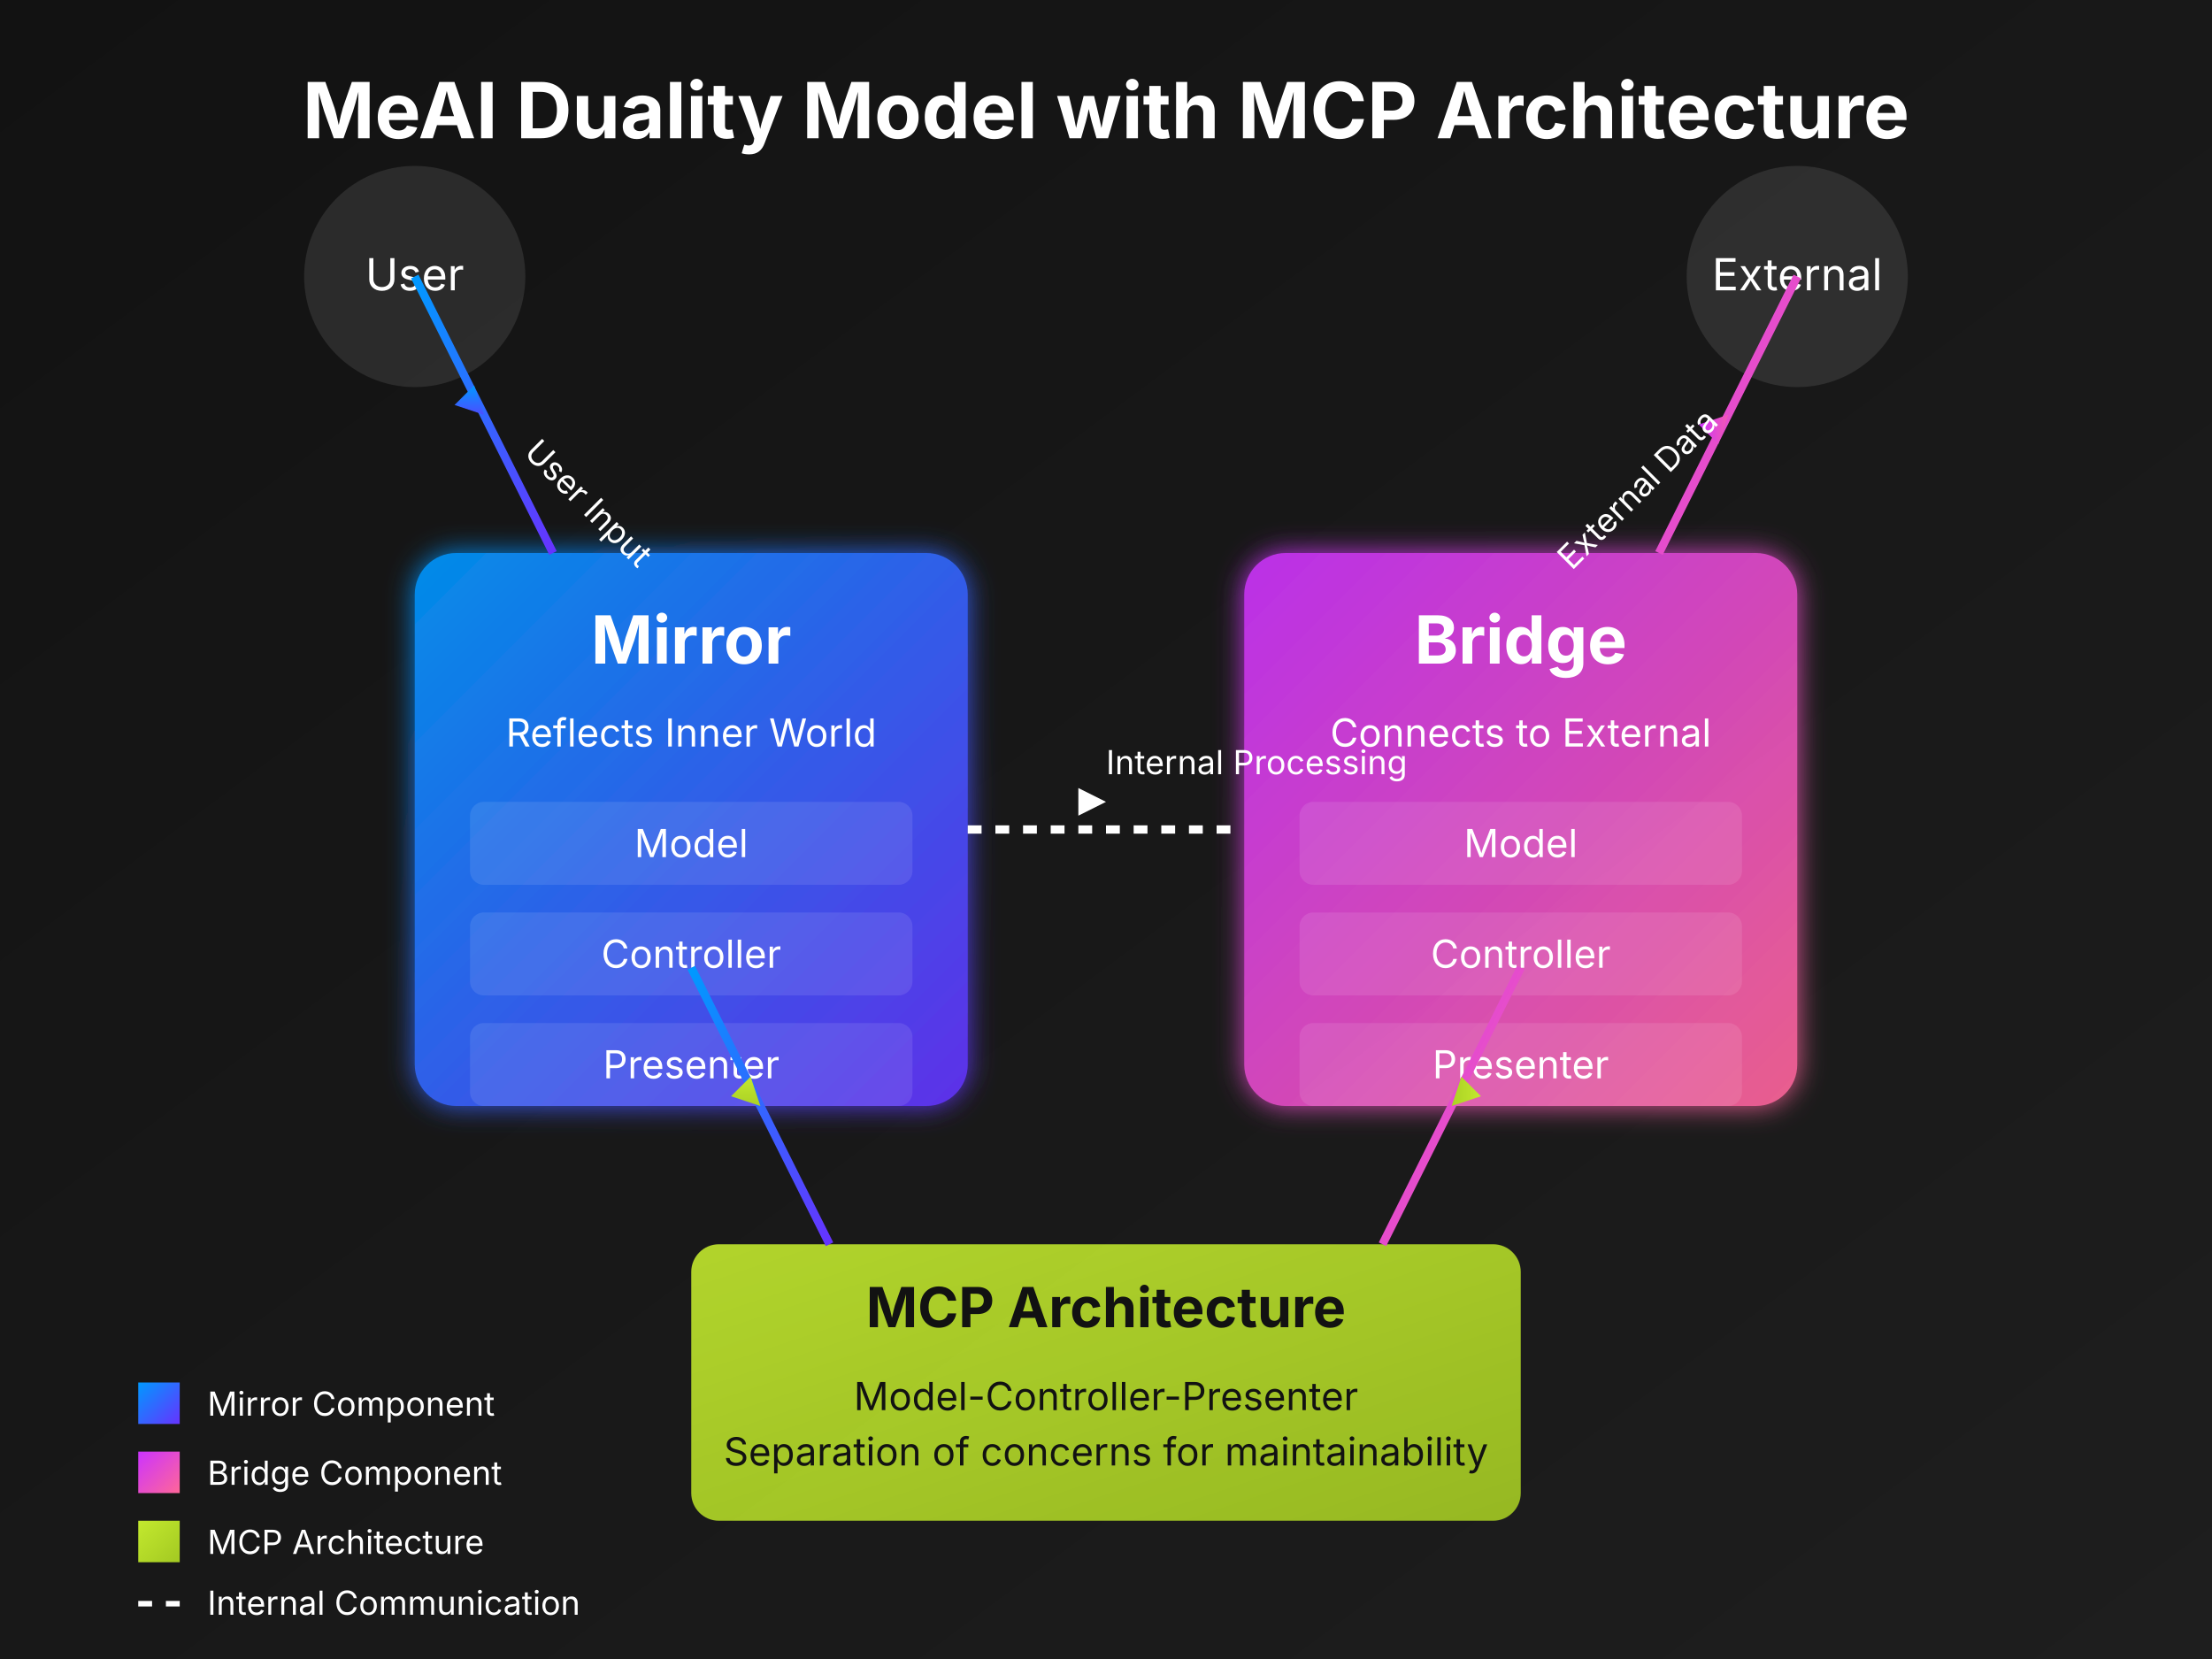
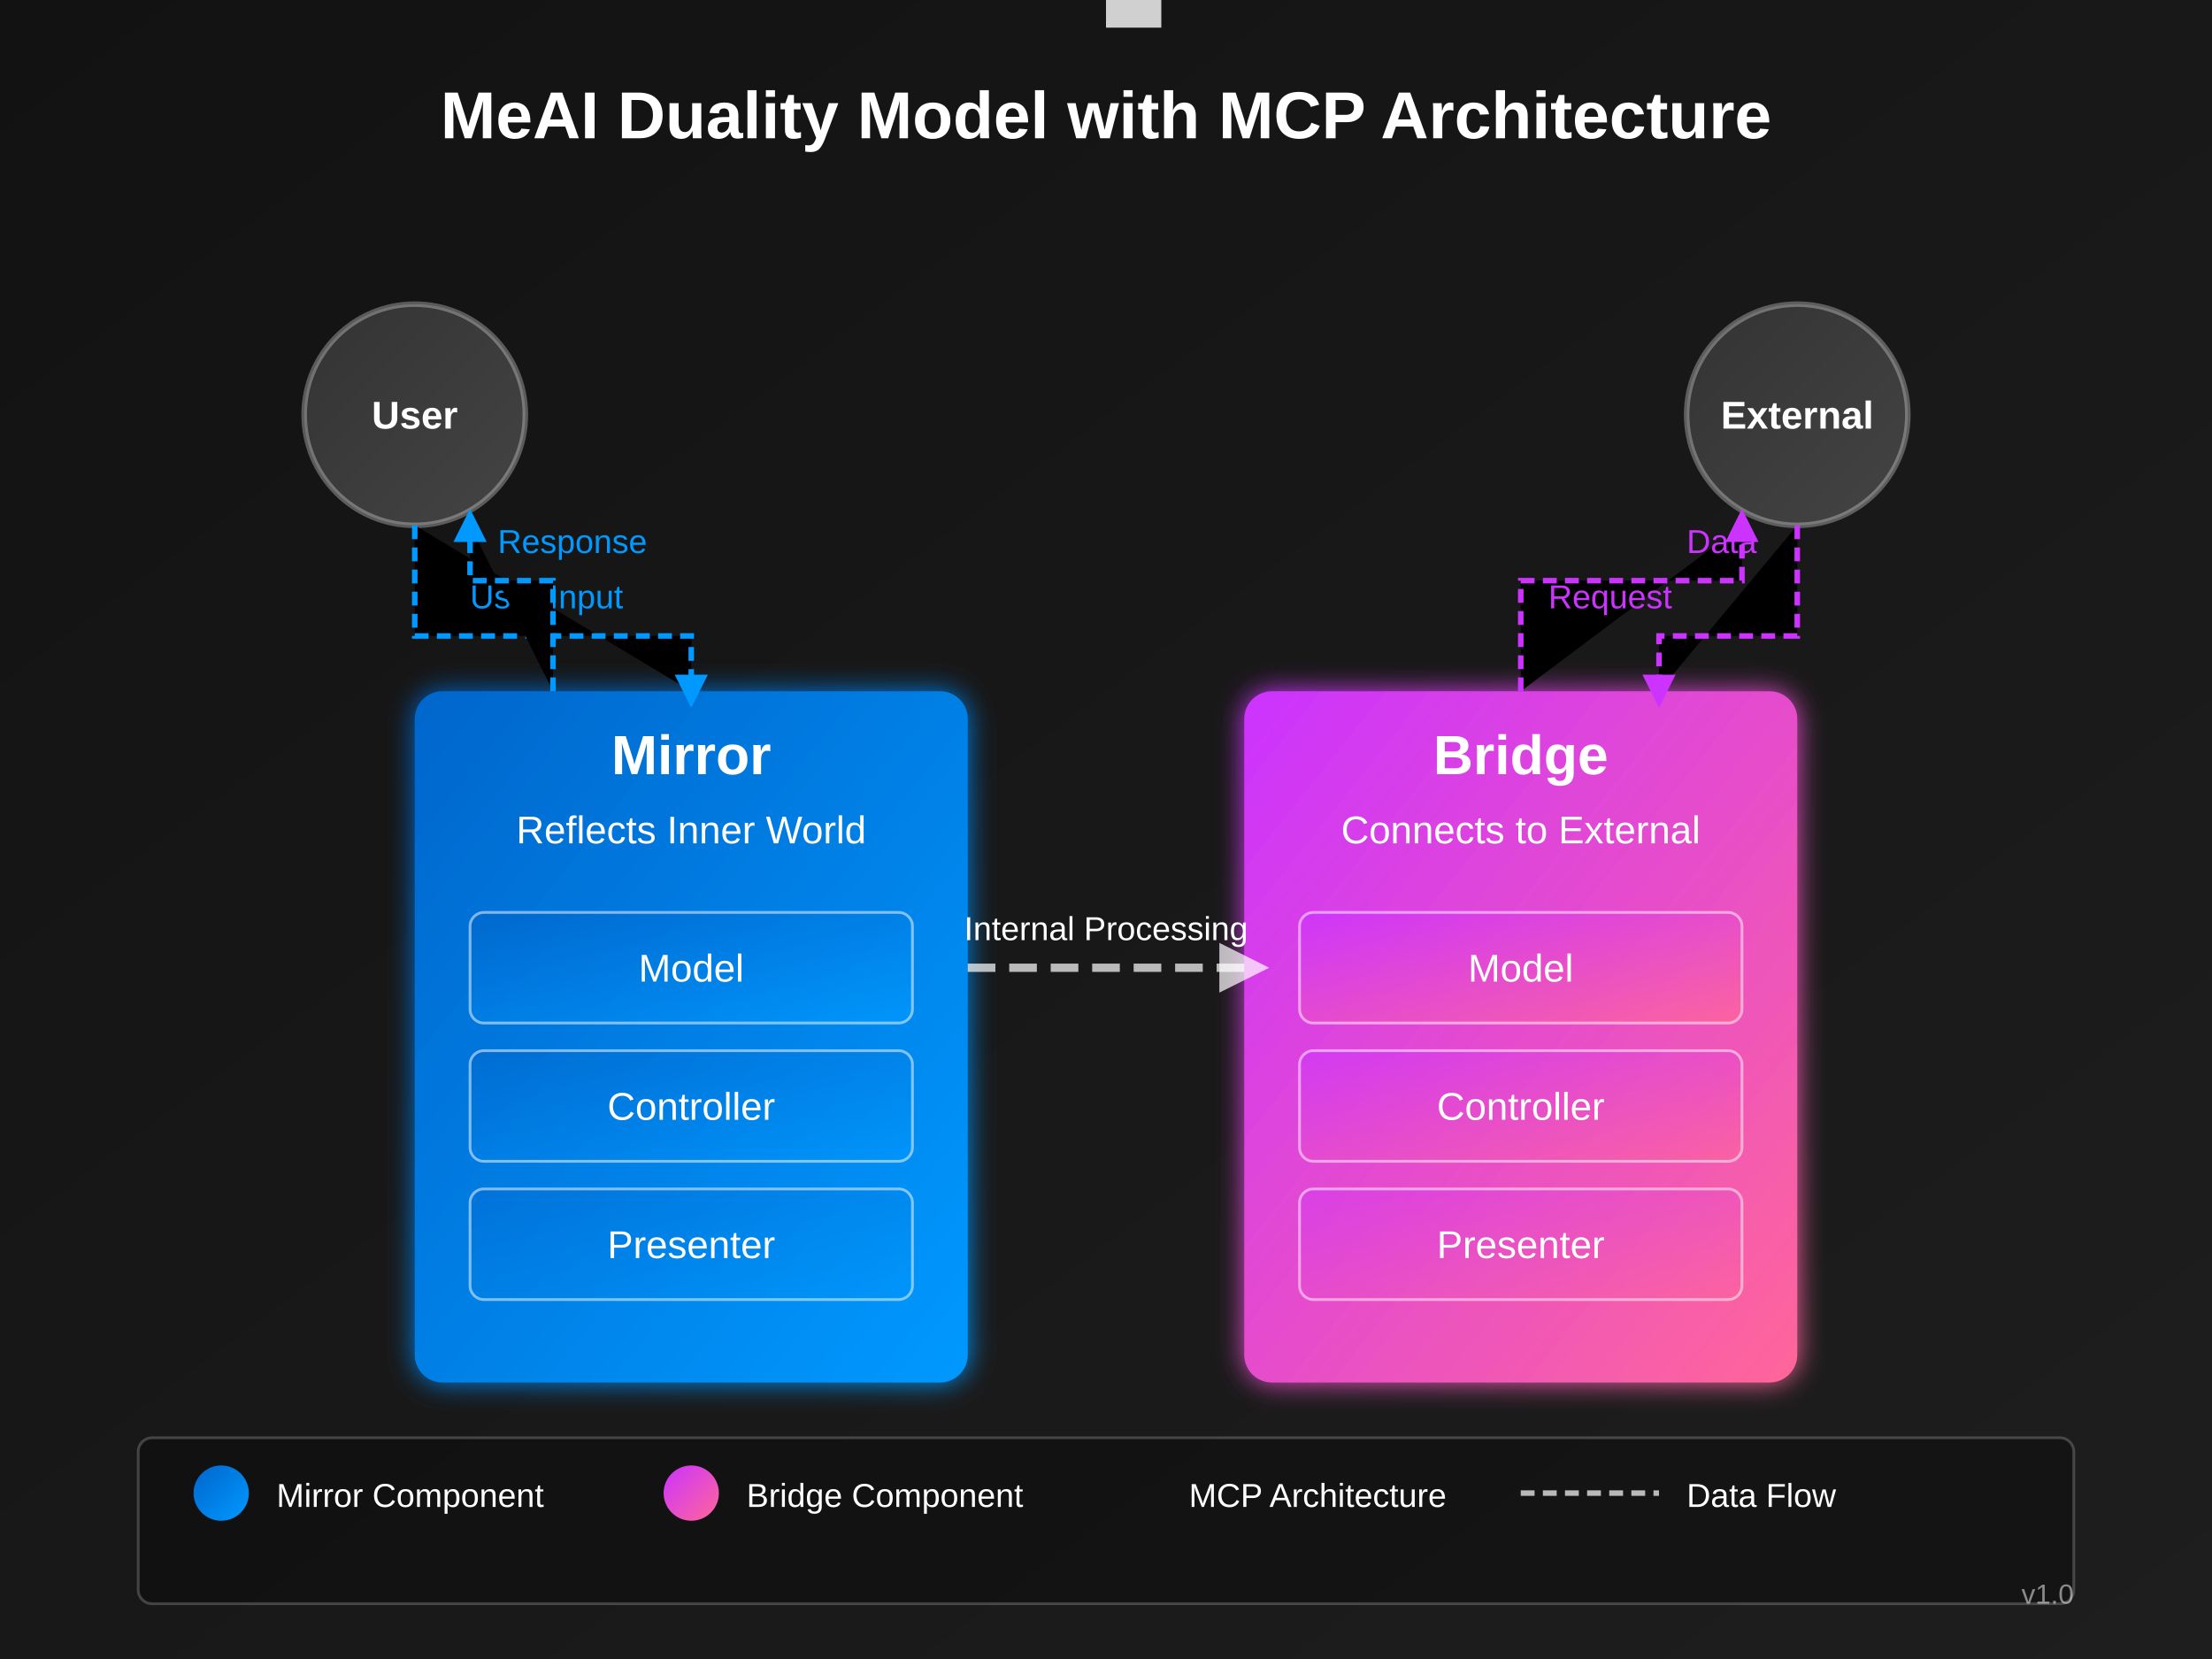
- <svg xmlns="http://www.w3.org/2000/svg" width="800" height="600">
+ <svg xmlns="http://www.w3.org/2000/svg" width="800" height="600" viewBox="0 0 800 600">
  <defs>
    <linearGradient id="bg-gradient" x1="0%" y1="0%" x2="100%" y2="100%">
-       <stop offset="0%" style="stop-color:#121212;stop-opacity:1" />
-       <stop offset="100%" style="stop-color:#1e1e1e;stop-opacity:1" />
+       <stop offset="0%" stop-color="#121212" />
+       <stop offset="100%" stop-color="#1e1e1e" />
    </linearGradient>
    <linearGradient id="mirror-gradient" x1="0%" y1="0%" x2="100%" y2="100%">
-       <stop offset="0%" style="stop-color:#0099ff;stop-opacity:1" />
-       <stop offset="100%" style="stop-color:#6633ff;stop-opacity:1" />
+       <stop offset="0%" stop-color="#0066cc" />
+       <stop offset="100%" stop-color="#0099ff" />
    </linearGradient>
    <linearGradient id="bridge-gradient" x1="0%" y1="0%" x2="100%" y2="100%">
-       <stop offset="0%" style="stop-color:#cc33ff;stop-opacity:1" />
-       <stop offset="100%" style="stop-color:#ff6699;stop-opacity:1" />
+       <stop offset="0%" stop-color="#cc33ff" />
+       <stop offset="100%" stop-color="#ff6699" />
    </linearGradient>
-     <linearGradient id="mcp-gradient" x1="0%" y1="0%" x2="100%" y2="100%">
-       <stop offset="0%" style="stop-color:#c3e92e;stop-opacity:1" />
-       <stop offset="100%" style="stop-color:#a3c922;stop-opacity:1" />
+     <linearGradient id="user-gradient" x1="0%" y1="0%" x2="100%" y2="100%">
+       <stop offset="0%" stop-color="#333333" />
+       <stop offset="100%" stop-color="#444444" />
    </linearGradient>
-     <filter id="glow" x="-20%" y="-20%" width="140%" height="140%">
+     <linearGradient id="external-gradient" x1="0%" y1="0%" x2="100%" y2="100%">
+       <stop offset="0%" stop-color="#333333" />
+       <stop offset="100%" stop-color="#444444" />
+     </linearGradient>
+     <linearGradient id="model-gradient-mirror" x1="0%" y1="0%" x2="100%" y2="100%">
+       <stop offset="0%" stop-color="#0066cc" stop-opacity="0.8" />
+       <stop offset="100%" stop-color="#0099ff" stop-opacity="0.8" />
+     </linearGradient>
+     <linearGradient id="controller-gradient-mirror" x1="0%" y1="0%" x2="100%" y2="100%">
+       <stop offset="0%" stop-color="#0066cc" stop-opacity="0.6" />
+       <stop offset="100%" stop-color="#0099ff" stop-opacity="0.6" />
+     </linearGradient>
+     <linearGradient id="presenter-gradient-mirror" x1="0%" y1="0%" x2="100%" y2="100%">
+       <stop offset="0%" stop-color="#0066cc" stop-opacity="0.4" />
+       <stop offset="100%" stop-color="#0099ff" stop-opacity="0.4" />
+     </linearGradient>
+     <linearGradient id="model-gradient-bridge" x1="0%" y1="0%" x2="100%" y2="100%">
+       <stop offset="0%" stop-color="#cc33ff" stop-opacity="0.8" />
+       <stop offset="100%" stop-color="#ff6699" stop-opacity="0.8" />
+     </linearGradient>
+     <linearGradient id="controller-gradient-bridge" x1="0%" y1="0%" x2="100%" y2="100%">
+       <stop offset="0%" stop-color="#cc33ff" stop-opacity="0.6" />
+       <stop offset="100%" stop-color="#ff6699" stop-opacity="0.6" />
+     </linearGradient>
+     <linearGradient id="presenter-gradient-bridge" x1="0%" y1="0%" x2="100%" y2="100%">
+       <stop offset="0%" stop-color="#cc33ff" stop-opacity="0.4" />
+       <stop offset="100%" stop-color="#ff6699" stop-opacity="0.4" />
+     </linearGradient>
+     <marker id="arrow-blue" viewBox="0 0 10 10" refX="5" refY="5" markerWidth="6" markerHeight="6" orient="auto-start-reverse">
+       <path d="M 0 0 L 10 5 L 0 10 z" fill="#0099ff" />
+     </marker>
+     <marker id="arrow-purple" viewBox="0 0 10 10" refX="5" refY="5" markerWidth="6" markerHeight="6" orient="auto-start-reverse">
+       <path d="M 0 0 L 10 5 L 0 10 z" fill="#cc33ff" />
+     </marker>
+     <marker id="arrow-white" viewBox="0 0 10 10" refX="5" refY="5" markerWidth="6" markerHeight="6" orient="auto-start-reverse">
+       <path d="M 0 0 L 10 5 L 0 10 z" fill="rgba(255,255,255,0.7)" />
+     </marker>
+     <filter id="glow-blue" x="-20%" y="-20%" width="140%" height="140%">
      <feGaussianBlur stdDeviation="5" result="blur" />
      <feComposite in="SourceGraphic" in2="blur" operator="over" />
    </filter>
+     <filter id="glow-purple" x="-20%" y="-20%" width="140%" height="140%">
+       <feGaussianBlur stdDeviation="5" result="blur" />
+       <feComposite in="SourceGraphic" in2="blur" operator="over" />
+     </filter>
+     <linearGradient id="data-flow-gradient" x1="0%" y1="0%" x2="100%" y2="0%">
+       <stop offset="0%" stop-color="rgba(255,255,255,0)">
+         <animate attributeName="offset" values="0;1" dur="3s" repeatCount="indefinite" />
+       </stop>
+       <stop offset="50%" stop-color="rgba(255,255,255,0.7)">
+         <animate attributeName="offset" values="0;1" dur="3s" repeatCount="indefinite" />
+       </stop>
+       <stop offset="100%" stop-color="rgba(255,255,255,0)">
+         <animate attributeName="offset" values="0;1" dur="3s" repeatCount="indefinite" />
+       </stop>
+     </linearGradient>
  </defs>
  <rect width="800" height="600" fill="url(#bg-gradient)" />
-   <text x="400" y="50" font-family="Inter, sans-serif" font-size="28" font-weight="bold" fill="white" text-anchor="middle">MeAI Duality Model with MCP Architecture</text>
-   <g transform="translate(150, 200)">
-     <rect x="0" y="0" width="200" height="200" rx="15" ry="15" fill="url(#mirror-gradient)" opacity="0.9" filter="url(#glow)" />
-     <text x="100" y="40" font-family="Inter, sans-serif" font-size="24" font-weight="bold" fill="white" text-anchor="middle">Mirror</text>
-     <text x="100" y="70" font-family="Inter, sans-serif" font-size="14" fill="white" text-anchor="middle">Reflects Inner World</text>
-     <rect x="20" y="90" width="160" height="30" rx="5" ry="5" fill="rgba(255,255,255,0.1)" />
-     <text x="100" y="110" font-family="Inter, sans-serif" font-size="14" fill="white" text-anchor="middle">Model</text>
-     <rect x="20" y="130" width="160" height="30" rx="5" ry="5" fill="rgba(255,255,255,0.1)" />
-     <text x="100" y="150" font-family="Inter, sans-serif" font-size="14" fill="white" text-anchor="middle">Controller</text>
-     <rect x="20" y="170" width="160" height="30" rx="5" ry="5" fill="rgba(255,255,255,0.1)" />
-     <text x="100" y="190" font-family="Inter, sans-serif" font-size="14" fill="white" text-anchor="middle">Presenter</text>
-   </g>
-   <g transform="translate(450, 200)">
-     <rect x="0" y="0" width="200" height="200" rx="15" ry="15" fill="url(#bridge-gradient)" opacity="0.9" filter="url(#glow)" />
-     <text x="100" y="40" font-family="Inter, sans-serif" font-size="24" font-weight="bold" fill="white" text-anchor="middle">Bridge</text>
-     <text x="100" y="70" font-family="Inter, sans-serif" font-size="14" fill="white" text-anchor="middle">Connects to External</text>
-     <rect x="20" y="90" width="160" height="30" rx="5" ry="5" fill="rgba(255,255,255,0.1)" />
-     <text x="100" y="110" font-family="Inter, sans-serif" font-size="14" fill="white" text-anchor="middle">Model</text>
-     <rect x="20" y="130" width="160" height="30" rx="5" ry="5" fill="rgba(255,255,255,0.1)" />
-     <text x="100" y="150" font-family="Inter, sans-serif" font-size="14" fill="white" text-anchor="middle">Controller</text>
-     <rect x="20" y="170" width="160" height="30" rx="5" ry="5" fill="rgba(255,255,255,0.1)" />
-     <text x="100" y="190" font-family="Inter, sans-serif" font-size="14" fill="white" text-anchor="middle">Presenter</text>
-   </g>
-   <g transform="translate(150, 100)">
-     <circle cx="0" cy="0" r="40" fill="rgba(255,255,255,0.1)" />
-     <text x="0" y="5" font-family="Inter, sans-serif" font-size="16" fill="white" text-anchor="middle">User</text>
-   </g>
-   <g transform="translate(650, 100)">
-     <circle cx="0" cy="0" r="40" fill="rgba(255,255,255,0.1)" />
-     <text x="0" y="5" font-family="Inter, sans-serif" font-size="16" fill="white" text-anchor="middle">External</text>
-   </g>
-   <g transform="translate(250, 450)">
-     <rect x="0" y="0" width="300" height="100" rx="10" ry="10" fill="url(#mcp-gradient)" opacity="0.9" />
-     <text x="150" y="30" font-family="Inter, sans-serif" font-size="20" font-weight="bold" fill="#121212" text-anchor="middle">MCP Architecture</text>
-     <text x="150" y="60" font-family="Inter, sans-serif" font-size="14" fill="#121212" text-anchor="middle">Model-Controller-Presenter</text>
-     <text x="150" y="80" font-family="Inter, sans-serif" font-size="14" fill="#121212" text-anchor="middle">Separation of concerns for maintainability</text>
-   </g>
-   <path d="M 150 100 L 200 200" stroke="url(#mirror-gradient)" stroke-width="3" fill="none" />
-   <path d="M 350 300 L 450 300" stroke="white" stroke-width="3" fill="none" stroke-dasharray="5,5" />
-   <path d="M 650 100 L 600 200" stroke="url(#bridge-gradient)" stroke-width="3" fill="none" />
-   <path d="M 250 350 L 300 450" stroke="url(#mirror-gradient)" stroke-width="3" fill="none" />
-   <path d="M 550 350 L 500 450" stroke="url(#bridge-gradient)" stroke-width="3" fill="none" />
-   <g transform="translate(175, 150) rotate(45)">
-     <polygon points="0,0 -10,-5 -10,5" fill="url(#mirror-gradient)" />
-     <text x="20" y="0" font-family="Inter, sans-serif" font-size="12" fill="white">User Input</text>
-   </g>
-   <g transform="translate(400, 290)">
-     <polygon points="0,0 -10,-5 -10,5" fill="white" />
-     <text x="0" y="-10" font-family="Inter, sans-serif" font-size="12" fill="white">Internal Processing</text>
-   </g>
-   <g transform="translate(625, 150) rotate(-45)">
-     <polygon points="0,0 -10,-5 -10,5" fill="url(#bridge-gradient)" />
-     <text x="-80" y="0" font-family="Inter, sans-serif" font-size="12" fill="white">External Data</text>
-   </g>
-   <g transform="translate(275, 400) rotate(45)">
-     <polygon points="0,0 -10,-5 -10,5" fill="url(#mcp-gradient)" />
-   </g>
-   <g transform="translate(525, 400) rotate(135)">
-     <polygon points="0,0 -10,-5 -10,5" fill="url(#mcp-gradient)" />
-   </g>
-   <g transform="translate(50, 500)">
-     <rect x="0" y="0" width="15" height="15" fill="url(#mirror-gradient)" />
-     <text x="25" y="12" font-family="Inter, sans-serif" font-size="12" fill="white">Mirror Component</text>
-     <rect x="0" y="25" width="15" height="15" fill="url(#bridge-gradient)" />
-     <text x="25" y="37" font-family="Inter, sans-serif" font-size="12" fill="white">Bridge Component</text>
-     <rect x="0" y="50" width="15" height="15" fill="url(#mcp-gradient)" />
-     <text x="25" y="62" font-family="Inter, sans-serif" font-size="12" fill="white">MCP Architecture</text>
-     <line x1="0" y1="80" x2="15" y2="80" stroke="white" stroke-width="2" stroke-dasharray="5,5" />
-     <text x="25" y="84" font-family="Inter, sans-serif" font-size="12" fill="white">Internal Communication</text>
-   </g>
+   <text x="400" y="50" font-family="Arial, sans-serif" font-size="24" font-weight="bold" fill="white" text-anchor="middle">MeAI Duality Model with MCP Architecture</text>
+   <circle cx="150" cy="150" r="40" fill="url(#user-gradient)" stroke="rgba(255,255,255,0.3)" stroke-width="2" />
+   <text x="150" y="155" font-family="Arial, sans-serif" font-size="14" font-weight="bold" fill="white" text-anchor="middle">User</text>
+   <circle cx="650" cy="150" r="40" fill="url(#external-gradient)" stroke="rgba(255,255,255,0.3)" stroke-width="2" />
+   <text x="650" y="155" font-family="Arial, sans-serif" font-size="14" font-weight="bold" fill="white" text-anchor="middle">External</text>
+   <rect x="150" y="250" width="200" height="250" rx="10" ry="10" fill="url(#mirror-gradient)" filter="url(#glow-blue)" />
+   <text x="250" y="280" font-family="Arial, sans-serif" font-size="20" font-weight="bold" fill="white" text-anchor="middle">Mirror</text>
+   <text x="250" y="305" font-family="Arial, sans-serif" font-size="14" fill="white" text-anchor="middle">Reflects Inner World</text>
+   <rect x="170" y="330" width="160" height="40" rx="5" ry="5" fill="url(#model-gradient-mirror)" stroke="rgba(255,255,255,0.5)" stroke-width="1" />
+   <text x="250" y="355" font-family="Arial, sans-serif" font-size="14" fill="white" text-anchor="middle">Model</text>
+   <rect x="170" y="380" width="160" height="40" rx="5" ry="5" fill="url(#controller-gradient-mirror)" stroke="rgba(255,255,255,0.5)" stroke-width="1" />
+   <text x="250" y="405" font-family="Arial, sans-serif" font-size="14" fill="white" text-anchor="middle">Controller</text>
+   <rect x="170" y="430" width="160" height="40" rx="5" ry="5" fill="url(#presenter-gradient-mirror)" stroke="rgba(255,255,255,0.5)" stroke-width="1" />
+   <text x="250" y="455" font-family="Arial, sans-serif" font-size="14" fill="white" text-anchor="middle">Presenter</text>
+   <rect x="450" y="250" width="200" height="250" rx="10" ry="10" fill="url(#bridge-gradient)" filter="url(#glow-purple)" />
+   <text x="550" y="280" font-family="Arial, sans-serif" font-size="20" font-weight="bold" fill="white" text-anchor="middle">Bridge</text>
+   <text x="550" y="305" font-family="Arial, sans-serif" font-size="14" fill="white" text-anchor="middle">Connects to External</text>
+   <rect x="470" y="330" width="160" height="40" rx="5" ry="5" fill="url(#model-gradient-bridge)" stroke="rgba(255,255,255,0.5)" stroke-width="1" />
+   <text x="550" y="355" font-family="Arial, sans-serif" font-size="14" fill="white" text-anchor="middle">Model</text>
+   <rect x="470" y="380" width="160" height="40" rx="5" ry="5" fill="url(#controller-gradient-bridge)" stroke="rgba(255,255,255,0.5)" stroke-width="1" />
+   <text x="550" y="405" font-family="Arial, sans-serif" font-size="14" fill="white" text-anchor="middle">Controller</text>
+   <rect x="470" y="430" width="160" height="40" rx="5" ry="5" fill="url(#presenter-gradient-bridge)" stroke="rgba(255,255,255,0.5)" stroke-width="1" />
+   <text x="550" y="455" font-family="Arial, sans-serif" font-size="14" fill="white" text-anchor="middle">Presenter</text>
+   <path d="M 150 190 L 150 230 L 250 230 L 250 250" stroke="#0099ff" stroke-width="2" stroke-dasharray="5,3" marker-end="url(#arrow-blue)" />
+   <text x="170" y="220" font-family="Arial, sans-serif" font-size="12" fill="#0099ff" text-anchor="start">User Input</text>
+   <path d="M 200 250 L 200 210 L 170 210 L 170 190" stroke="#0099ff" stroke-width="2" stroke-dasharray="5,3" marker-end="url(#arrow-blue)" />
+   <text x="180" y="200" font-family="Arial, sans-serif" font-size="12" fill="#0099ff" text-anchor="start">Response</text>
+   <path d="M 550 250 L 550 210 L 630 210 L 630 190" stroke="#cc33ff" stroke-width="2" stroke-dasharray="5,3" marker-end="url(#arrow-purple)" />
+   <text x="560" y="220" font-family="Arial, sans-serif" font-size="12" fill="#cc33ff" text-anchor="start">Request</text>
+   <path d="M 650 190 L 650 230 L 600 230 L 600 250" stroke="#cc33ff" stroke-width="2" stroke-dasharray="5,3" marker-end="url(#arrow-purple)" />
+   <text x="610" y="200" font-family="Arial, sans-serif" font-size="12" fill="#cc33ff" text-anchor="start">Data</text>
+   <path d="M 350 350 L 450 350" stroke="rgba(255,255,255,0.7)" stroke-width="3" stroke-dasharray="10,5" marker-end="url(#arrow-white)" />
+   <text x="400" y="340" font-family="Arial, sans-serif" font-size="12" fill="white" text-anchor="middle">Internal Processing</text>
+   <path d="M 350 350 L 450 350" stroke="url(#data-flow-gradient)" stroke-width="3" />
+   <rect x="50" y="520" width="700" height="60" rx="5" ry="5" fill="rgba(0,0,0,0.3)" stroke="rgba(255,255,255,0.2)" stroke-width="1" />
+   <circle cx="80" cy="540" r="10" fill="url(#mirror-gradient)" />
+   <text x="100" y="545" font-family="Arial, sans-serif" font-size="12" fill="white" text-anchor="start">Mirror Component</text>
+   <circle cx="250" cy="540" r="10" fill="url(#bridge-gradient)" />
+   <text x="270" y="545" font-family="Arial, sans-serif" font-size="12" fill="white" text-anchor="start">Bridge Component</text>
+   <rect x="400" cy="535" width="20" height="10" fill="rgba(255,255,255,0.8)" />
+   <text x="430" y="545" font-family="Arial, sans-serif" font-size="12" fill="white" text-anchor="start">MCP Architecture</text>
+   <line x1="550" y1="540" x2="600" y2="540" stroke="rgba(255,255,255,0.7)" stroke-width="2" stroke-dasharray="5,3" />
+   <text x="610" y="545" font-family="Arial, sans-serif" font-size="12" fill="white" text-anchor="start">Data Flow</text>
+   <text x="750" y="580" font-family="Arial, sans-serif" font-size="10" fill="rgba(255,255,255,0.5)" text-anchor="end">v1.0</text>
</svg>
